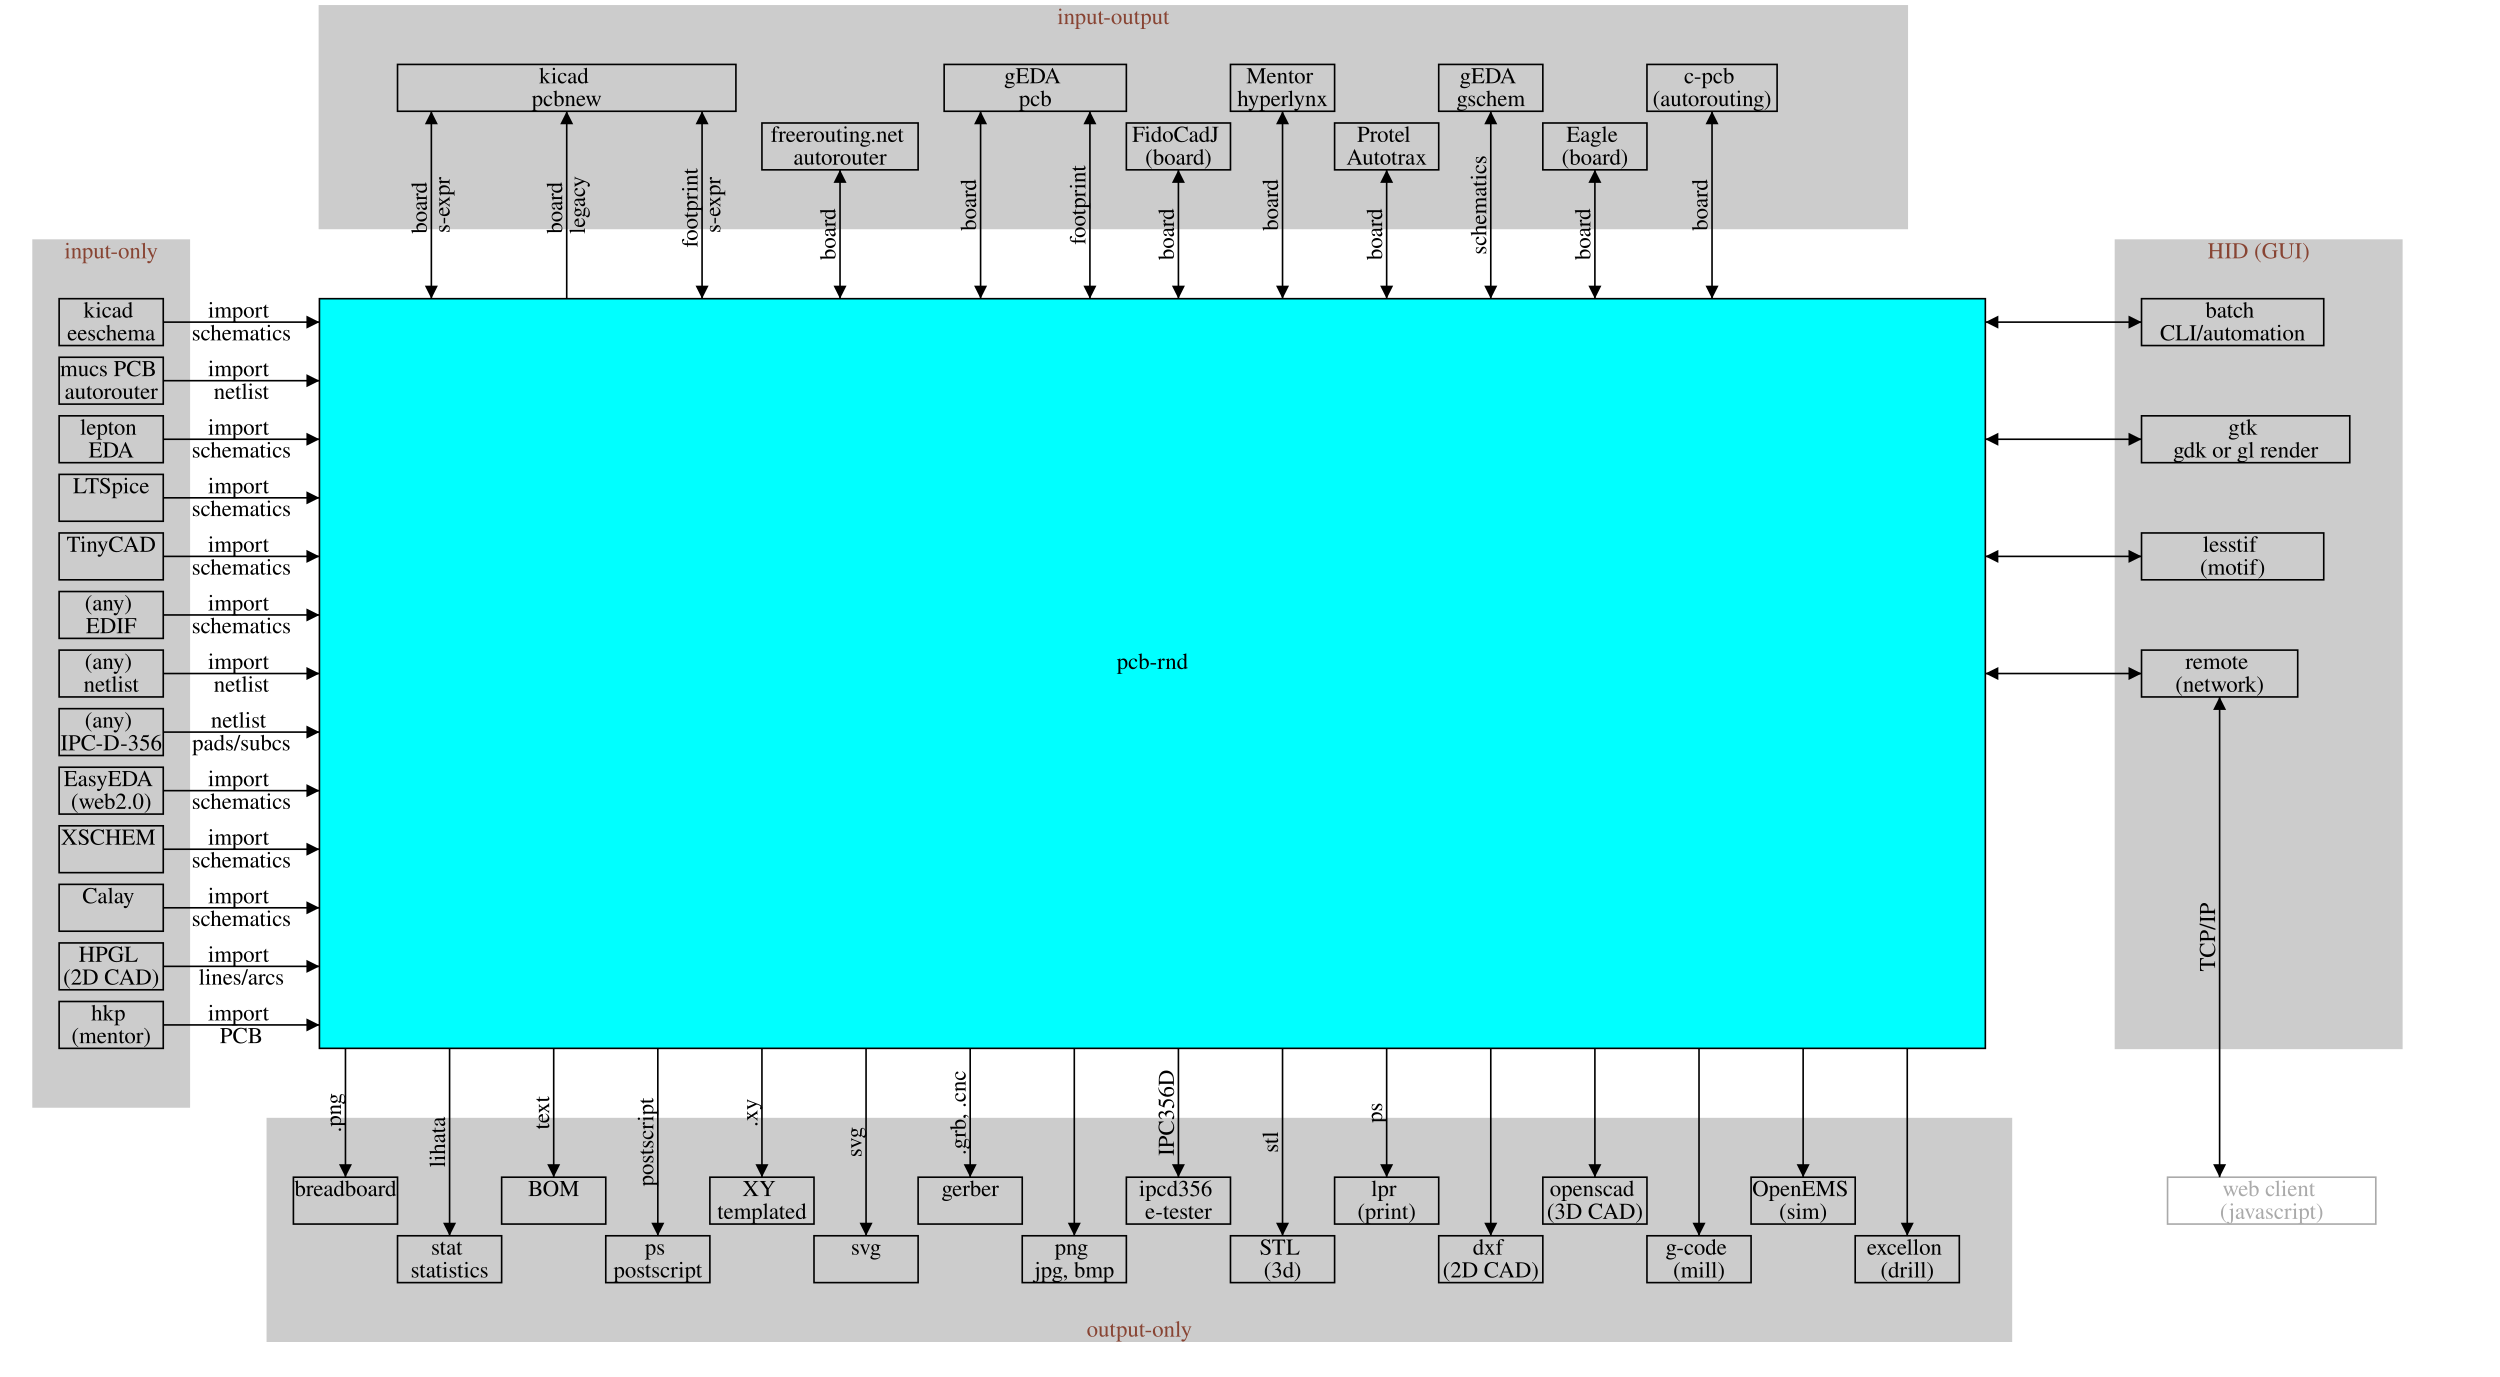
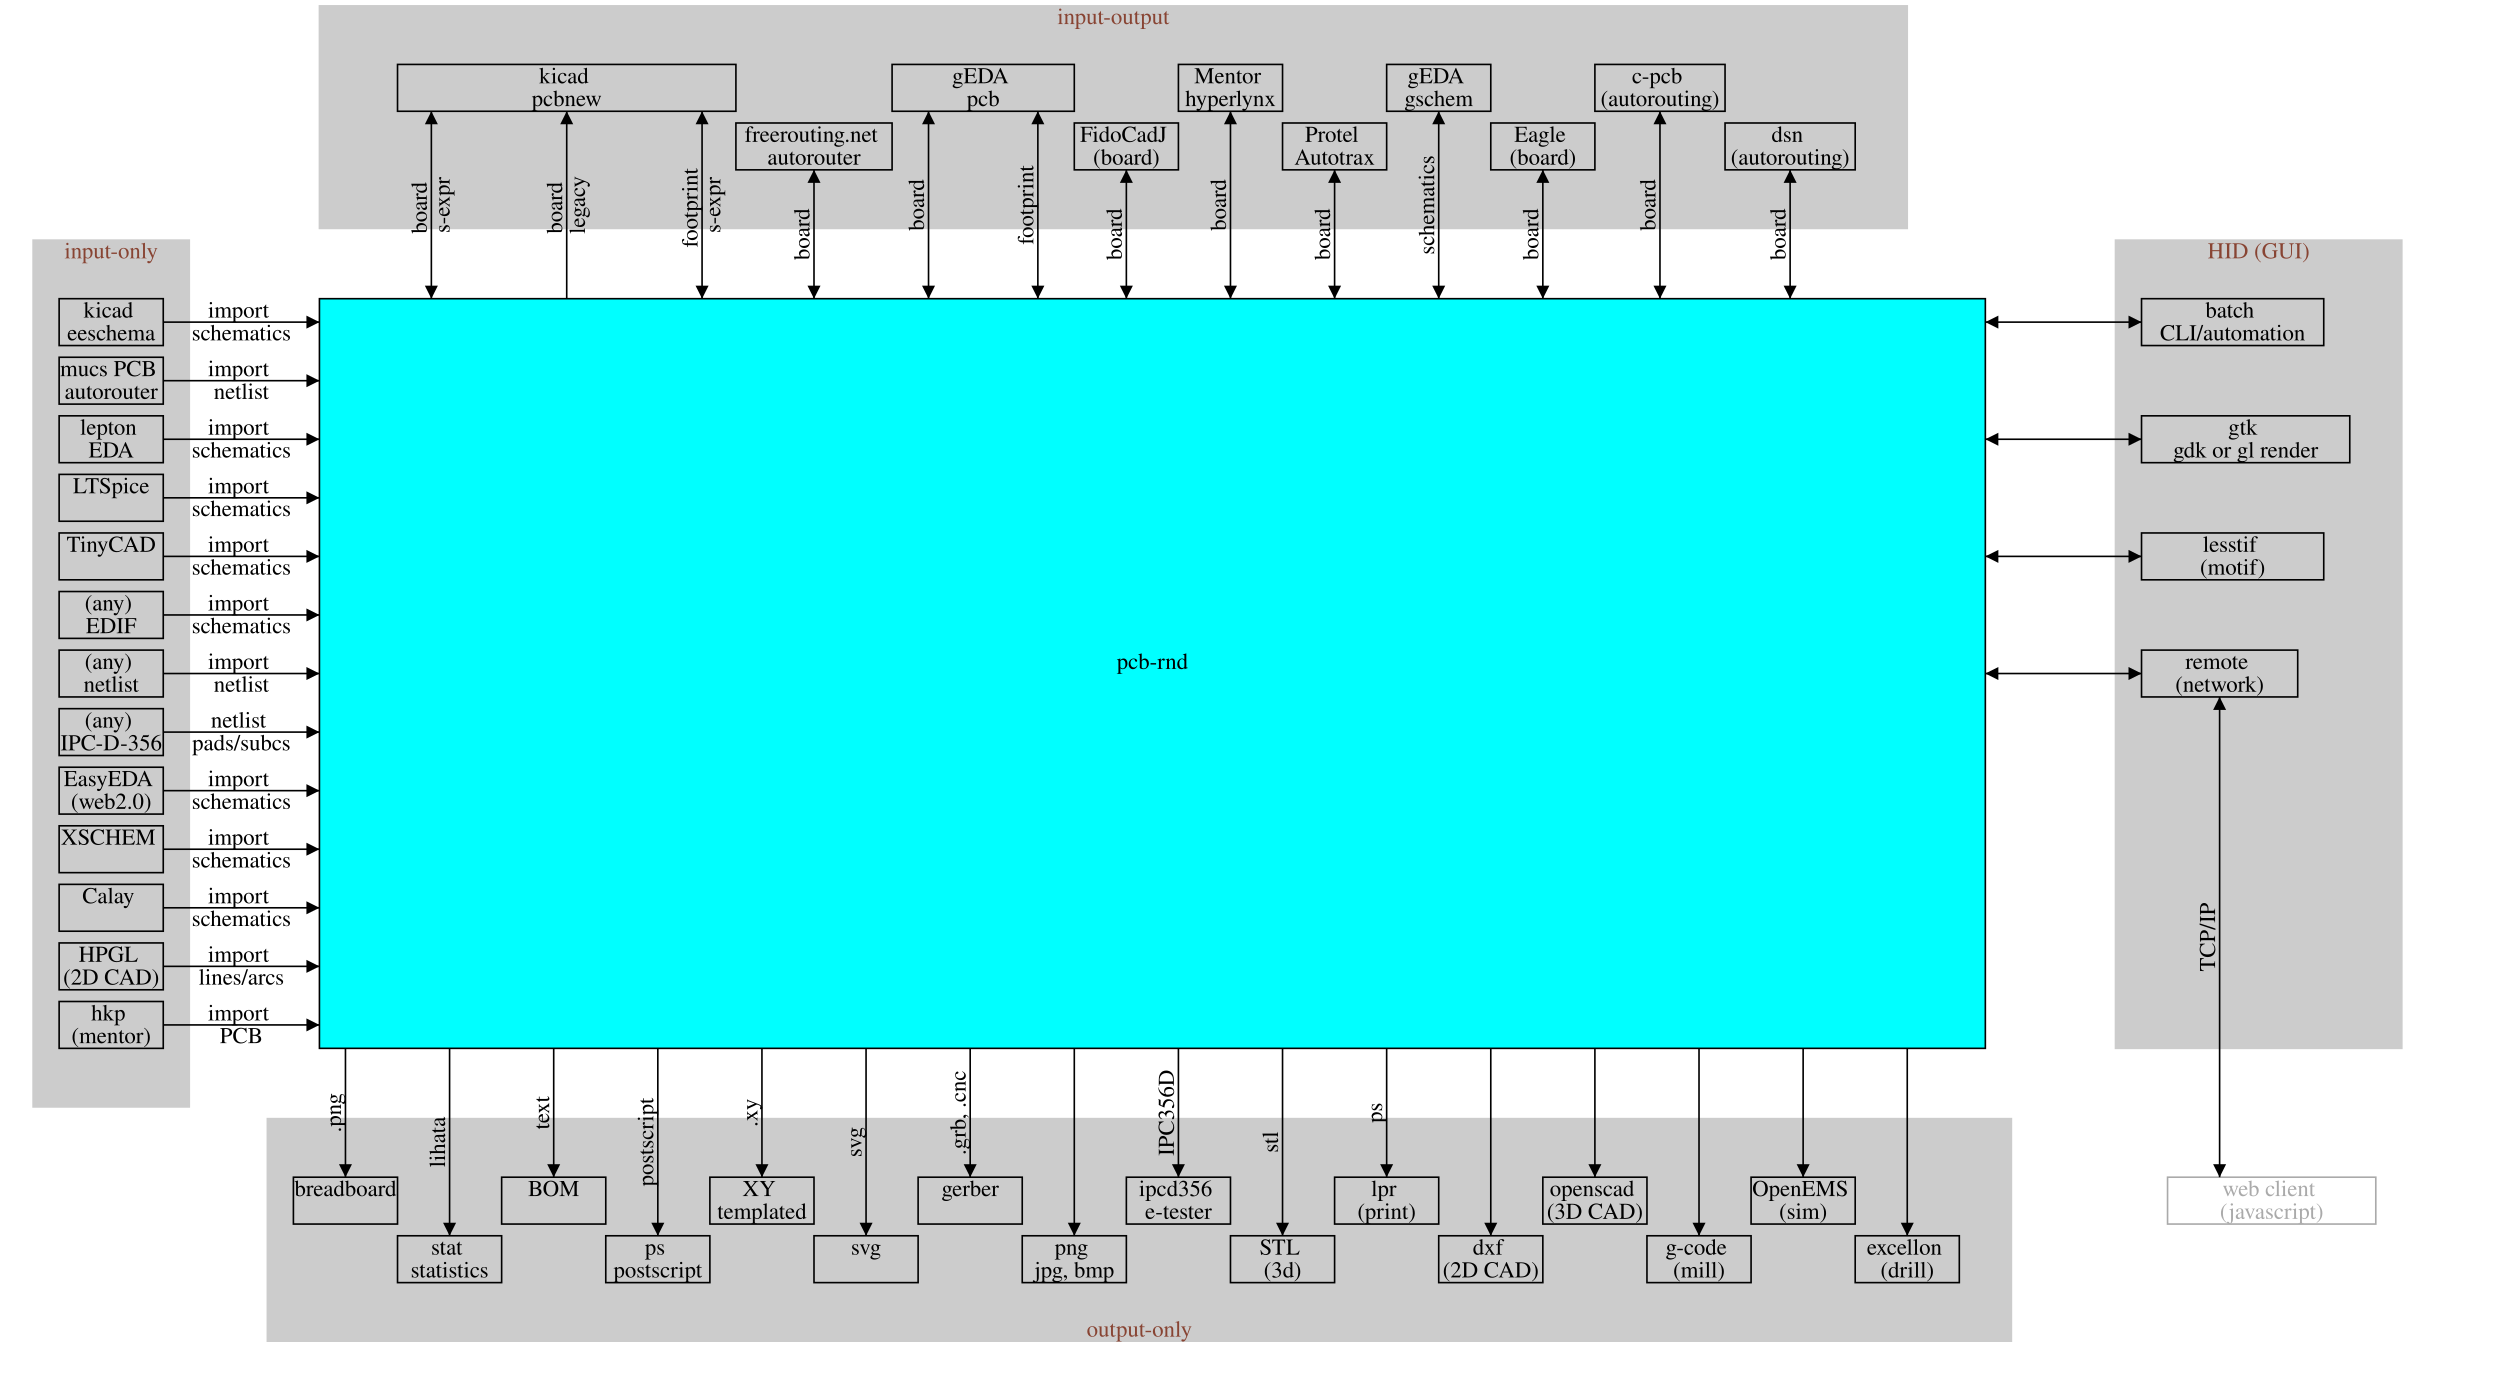
<svg xmlns="http://www.w3.org/2000/svg" width="1504pt" height="828pt" viewBox="-8 -18 1512 846">
  <g>
    <marker id="ahs" viewBox="0 0 60 60" refX="0" refY="30" markerUnits="strokeWidth" markerWidth="8" markerHeight="10" orient="auto">
      <path d="M 60 0 L 0 30 L 60 60 z" />
    </marker>
    <marker id="ahe" viewBox="-60 0 60 60" refX="0" refY="30" markerUnits="strokeWidth" markerWidth="8" markerHeight="10" orient="auto">
      <g transform="scale(-1 1)">
        <path d="M 60 0 L 0 30 L 60 60 z" />
      </g>
    </marker>
    <polygon fill="#00ffff" stroke="#000000" points="176,165.6 1200,165.6  1200,626.4 176,626.4" />
    <text fill="#000000" text-anchor="middle" x="688" y="396" font-family="Times,serif" font-size="14.00">
      <tspan dy="-0.2em">pcb-rnd</tspan>
    </text>
    <polygon fill="#cccccc" stroke="#cccccc" points="144,669.6 1216,669.6  1216,806.4 144,806.4" />
    <text fill="#884433" text-anchor="middle" x="680" y="806.4" font-family="Times,serif" font-size="14.00">
      <tspan dy="-0.2em">output-only</tspan>
    </text>
    <polygon fill="#cccccc" stroke="#cccccc" points="176,-14.4 1152,-14.4  1152,122.4 176,122.4" />
    <text fill="#884433" text-anchor="middle" x="664" y="-14.4" font-family="Times,serif" font-size="14.00">
      <tspan dy="0.8em">input-output</tspan>
    </text>
    <polygon fill="#cccccc" stroke="#cccccc" points="1280,129.6 1456,129.6  1456,626.4 1280,626.4" />
    <text fill="#884433" text-anchor="middle" x="1368" y="129.6" font-family="Times,serif" font-size="14.00">
      <tspan dy="0.8em">HID (GUI)</tspan>
    </text>
    <polygon fill="#cccccc" stroke="#cccccc" points="0,129.6 96,129.6  96,662.4 0,662.4" />
    <text fill="#884433" text-anchor="middle" x="48" y="129.6" font-family="Times,serif" font-size="14.00">
      <tspan dy="0.8em">input-only</tspan>
    </text>
    <polygon fill="none" stroke="#000000" points="224,21.6 432,21.6  432,50.4 224,50.4" />
    <text fill="#000000" text-anchor="middle" x="328" y="36" font-family="Times,serif" font-size="14.00">
      <tspan dy="-0.2em">kicad</tspan>
      <tspan x="328" dy="1em">pcbnew</tspan>
    </text>
    <polygon fill="none" stroke="#000000" points="1296,237.6 1424,237.6  1424,266.4 1296,266.4" />
    <text fill="#000000" text-anchor="middle" x="1360" y="252" font-family="Times,serif" font-size="14.00">
      <tspan dy="-0.2em">gtk</tspan>
      <tspan x="1360" dy="1em">gdk or gl render</tspan>
    </text>
    <polygon fill="none" stroke="#aaaaaa" points="1312,705.6 1440,705.6  1440,734.4 1312,734.4" />
    <text fill="#aaaaaa" text-anchor="middle" x="1376" y="720" font-family="Times,serif" font-size="14.00">
      <tspan dy="-0.2em">web client</tspan>
      <tspan x="1376" dy="1em">(javascript)</tspan>
    </text>
    <polygon fill="none" stroke="#000000" points="1296,165.6 1408,165.6  1408,194.4 1296,194.4" />
    <text fill="#000000" text-anchor="middle" x="1352" y="180" font-family="Times,serif" font-size="14.00">
      <tspan dy="-0.2em">batch</tspan>
      <tspan x="1352" dy="1em">CLI/automation</tspan>
    </text>
    <polygon fill="none" stroke="#000000" points="1296,309.6 1408,309.6  1408,338.4 1296,338.4" />
    <text fill="#000000" text-anchor="middle" x="1352" y="324" font-family="Times,serif" font-size="14.00">
      <tspan dy="-0.2em">lesstif</tspan>
      <tspan x="1352" dy="1em">(motif)</tspan>
    </text>
-     <polygon fill="none" stroke="#000000" points="560,21.6 672,21.6  672,50.4 560,50.4" />
-     <text fill="#000000" text-anchor="middle" x="616" y="36" font-family="Times,serif" font-size="14.00">
+     <polygon fill="none" stroke="#000000" points="528,21.6 640,21.6  640,50.4 528,50.4" />
+     <text fill="#000000" text-anchor="middle" x="584" y="36" font-family="Times,serif" font-size="14.00">
      <tspan dy="-0.2em">gEDA</tspan>
-       <tspan x="616" dy="1em">pcb</tspan>
+       <tspan x="584" dy="1em">pcb</tspan>
    </text>
    <polygon fill="none" stroke="#000000" points="1296,381.6 1392,381.6  1392,410.4 1296,410.4" />
    <text fill="#000000" text-anchor="middle" x="1344" y="396" font-family="Times,serif" font-size="14.00">
      <tspan dy="-0.2em">remote</tspan>
      <tspan x="1344" dy="1em">(network)</tspan>
    </text>
-     <polygon fill="none" stroke="#000000" points="448,57.6 544,57.6  544,86.4 448,86.4" />
-     <text fill="#000000" text-anchor="middle" x="496" y="72" font-family="Times,serif" font-size="14.00">
+     <polygon fill="none" stroke="#000000" points="432,57.6 528,57.6  528,86.4 432,86.4" />
+     <text fill="#000000" text-anchor="middle" x="480" y="72" font-family="Times,serif" font-size="14.00">
      <tspan dy="-0.2em">freerouting.net</tspan>
-       <tspan x="496" dy="1em">autorouter</tspan>
-     </text>
-     <polygon fill="none" stroke="#000000" points="992,21.6 1072,21.6  1072,50.4 992,50.4" />
-     <text fill="#000000" text-anchor="middle" x="1032" y="36" font-family="Times,serif" font-size="14.00">
+       <tspan x="480" dy="1em">autorouter</tspan>
+     </text>
+     <polygon fill="none" stroke="#000000" points="960,21.6 1040,21.6  1040,50.4 960,50.4" />
+     <text fill="#000000" text-anchor="middle" x="1000" y="36" font-family="Times,serif" font-size="14.00">
      <tspan dy="-0.2em">c-pcb</tspan>
-       <tspan x="1032" dy="1em">(autorouting)</tspan>
+       <tspan x="1000" dy="1em">(autorouting)</tspan>
+     </text>
+     <polygon fill="none" stroke="#000000" points="1040,57.6 1120,57.6  1120,86.4 1040,86.4" />
+     <text fill="#000000" text-anchor="middle" x="1080" y="72" font-family="Times,serif" font-size="14.00">
+       <tspan dy="-0.2em">dsn</tspan>
+       <tspan x="1080" dy="1em">(autorouting)</tspan>
+     </text>
+     <polygon fill="none" stroke="#000000" points="16,309.6 80,309.6  80,338.4 16,338.4" />
+     <text fill="#000000" text-anchor="middle" x="48" y="324" font-family="Times,serif" font-size="14.00">
+       <tspan dy="-0.2em">TinyCAD</tspan>
+     </text>
+     <polygon fill="none" stroke="#000000" points="16,525.6 80,525.6  80,554.4 16,554.4" />
+     <text fill="#000000" text-anchor="middle" x="48" y="540" font-family="Times,serif" font-size="14.00">
+       <tspan dy="-0.2em">Calay</tspan>
+       <tspan x="48" dy="1em" />
+     </text>
+     <polygon fill="none" stroke="#000000" points="16,201.6 80,201.6  80,230.4 16,230.4" />
+     <text fill="#000000" text-anchor="middle" x="48" y="216" font-family="Times,serif" font-size="14.00">
+       <tspan dy="-0.2em">mucs PCB</tspan>
+       <tspan x="48" dy="1em">autorouter</tspan>
+     </text>
+     <polygon fill="none" stroke="#000000" points="16,489.6 80,489.6  80,518.4 16,518.4" />
+     <text fill="#000000" text-anchor="middle" x="48" y="504" font-family="Times,serif" font-size="14.00">
+       <tspan dy="-0.2em">XSCHEM</tspan>
+       <tspan x="48" dy="1em" />
    </text>
    <polygon fill="none" stroke="#000000" points="16,417.6 80,417.6  80,446.4 16,446.4" />
    <text fill="#000000" text-anchor="middle" x="48" y="432" font-family="Times,serif" font-size="14.00">
      <tspan dy="-0.2em">(any)</tspan>
      <tspan x="48" dy="1em">IPC-D-356</tspan>
    </text>
-     <polygon fill="none" stroke="#000000" points="16,309.6 80,309.6  80,338.4 16,338.4" />
-     <text fill="#000000" text-anchor="middle" x="48" y="324" font-family="Times,serif" font-size="14.00">
-       <tspan dy="-0.2em">TinyCAD</tspan>
-     </text>
-     <polygon fill="none" stroke="#000000" points="16,525.6 80,525.6  80,554.4 16,554.4" />
-     <text fill="#000000" text-anchor="middle" x="48" y="540" font-family="Times,serif" font-size="14.00">
-       <tspan dy="-0.2em">Calay</tspan>
-       <tspan x="48" dy="1em" />
-     </text>
-     <polygon fill="none" stroke="#000000" points="16,201.6 80,201.6  80,230.4 16,230.4" />
-     <text fill="#000000" text-anchor="middle" x="48" y="216" font-family="Times,serif" font-size="14.00">
-       <tspan dy="-0.2em">mucs PCB</tspan>
-       <tspan x="48" dy="1em">autorouter</tspan>
-     </text>
-     <polygon fill="none" stroke="#000000" points="16,489.6 80,489.6  80,518.4 16,518.4" />
-     <text fill="#000000" text-anchor="middle" x="48" y="504" font-family="Times,serif" font-size="14.00">
-       <tspan dy="-0.2em">XSCHEM</tspan>
-       <tspan x="48" dy="1em" />
-     </text>
    <polygon fill="none" stroke="#000000" points="16,345.6 80,345.6  80,374.4 16,374.4" />
    <text fill="#000000" text-anchor="middle" x="48" y="360" font-family="Times,serif" font-size="14.00">
      <tspan dy="-0.2em">(any)</tspan>
      <tspan x="48" dy="1em">EDIF</tspan>
    </text>
    <polygon fill="none" stroke="#000000" points="16,273.6 80,273.6  80,302.4 16,302.4" />
    <text fill="#000000" text-anchor="middle" x="48" y="288" font-family="Times,serif" font-size="14.00">
      <tspan dy="-0.2em">LTSpice</tspan>
    </text>
    <polygon fill="none" stroke="#000000" points="16,237.6 80,237.6  80,266.4 16,266.4" />
    <text fill="#000000" text-anchor="middle" x="48" y="252" font-family="Times,serif" font-size="14.00">
      <tspan dy="-0.2em">lepton</tspan>
      <tspan x="48" dy="1em">EDA</tspan>
    </text>
    <polygon fill="none" stroke="#000000" points="16,453.6 80,453.6  80,482.4 16,482.4" />
    <text fill="#000000" text-anchor="middle" x="48" y="468" font-family="Times,serif" font-size="14.00">
      <tspan dy="-0.2em">EasyEDA</tspan>
      <tspan x="48" dy="1em">(web2.0)</tspan>
    </text>
    <polygon fill="none" stroke="#000000" points="16,165.6 80,165.6  80,194.4 16,194.4" />
    <text fill="#000000" text-anchor="middle" x="48" y="180" font-family="Times,serif" font-size="14.00">
      <tspan dy="-0.2em">kicad</tspan>
      <tspan x="48" dy="1em">eeschema</tspan>
    </text>
    <polygon fill="none" stroke="#000000" points="16,381.6 80,381.6  80,410.4 16,410.4" />
    <text fill="#000000" text-anchor="middle" x="48" y="396" font-family="Times,serif" font-size="14.00">
      <tspan dy="-0.2em">(any)</tspan>
      <tspan x="48" dy="1em">netlist</tspan>
    </text>
-     <polygon fill="none" stroke="#000000" points="736,21.6 800,21.6  800,50.4 736,50.4" />
-     <text fill="#000000" text-anchor="middle" x="768" y="36" font-family="Times,serif" font-size="14.00">
+     <polygon fill="none" stroke="#000000" points="704,21.6 768,21.6  768,50.4 704,50.4" />
+     <text fill="#000000" text-anchor="middle" x="736" y="36" font-family="Times,serif" font-size="14.00">
      <tspan dy="-0.2em">Mentor</tspan>
-       <tspan x="768" dy="1em">hyperlynx</tspan>
-     </text>
-     <polygon fill="none" stroke="#000000" points="864,21.6 928,21.6  928,50.4 864,50.4" />
-     <text fill="#000000" text-anchor="middle" x="896" y="36" font-family="Times,serif" font-size="14.00">
+       <tspan x="736" dy="1em">hyperlynx</tspan>
+     </text>
+     <polygon fill="none" stroke="#000000" points="832,21.6 896,21.6  896,50.4 832,50.4" />
+     <text fill="#000000" text-anchor="middle" x="864" y="36" font-family="Times,serif" font-size="14.00">
      <tspan dy="-0.2em">gEDA</tspan>
-       <tspan x="896" dy="1em">gschem</tspan>
-     </text>
-     <polygon fill="none" stroke="#000000" points="928,57.6 992,57.6  992,86.4 928,86.4" />
-     <text fill="#000000" text-anchor="middle" x="960" y="72" font-family="Times,serif" font-size="14.00">
+       <tspan x="864" dy="1em">gschem</tspan>
+     </text>
+     <polygon fill="none" stroke="#000000" points="896,57.6 960,57.6  960,86.4 896,86.4" />
+     <text fill="#000000" text-anchor="middle" x="928" y="72" font-family="Times,serif" font-size="14.00">
      <tspan dy="-0.2em">Eagle</tspan>
-       <tspan x="960" dy="1em">(board)</tspan>
-     </text>
-     <polygon fill="none" stroke="#000000" points="672,57.6 736,57.6  736,86.4 672,86.4" />
-     <text fill="#000000" text-anchor="middle" x="704" y="72" font-family="Times,serif" font-size="14.00">
+       <tspan x="928" dy="1em">(board)</tspan>
+     </text>
+     <polygon fill="none" stroke="#000000" points="640,57.6 704,57.6  704,86.4 640,86.4" />
+     <text fill="#000000" text-anchor="middle" x="672" y="72" font-family="Times,serif" font-size="14.00">
      <tspan dy="-0.2em">FidoCadJ</tspan>
-       <tspan x="704" dy="1em">(board)</tspan>
-     </text>
-     <polygon fill="none" stroke="#000000" points="800,57.6 864,57.6  864,86.4 800,86.4" />
-     <text fill="#000000" text-anchor="middle" x="832" y="72" font-family="Times,serif" font-size="14.00">
+       <tspan x="672" dy="1em">(board)</tspan>
+     </text>
+     <polygon fill="none" stroke="#000000" points="768,57.6 832,57.6  832,86.4 768,86.4" />
+     <text fill="#000000" text-anchor="middle" x="800" y="72" font-family="Times,serif" font-size="14.00">
      <tspan dy="-0.2em">Protel</tspan>
-       <tspan x="832" dy="1em">Autotrax</tspan>
+       <tspan x="800" dy="1em">Autotrax</tspan>
    </text>
    <polygon fill="none" stroke="#000000" points="16,561.6 80,561.6  80,590.4 16,590.4" />
    <text fill="#000000" text-anchor="middle" x="48" y="576" font-family="Times,serif" font-size="14.00">
      <tspan dy="-0.2em">HPGL</tspan>
      <tspan x="48" dy="1em">(2D CAD)</tspan>
    </text>
    <polygon fill="none" stroke="#000000" points="544,705.6 608,705.6  608,734.4 544,734.4" />
    <text fill="#000000" text-anchor="middle" x="576" y="720" font-family="Times,serif" font-size="14.00">
      <tspan dy="-0.2em">gerber</tspan>
    </text>
    <polygon fill="none" stroke="#000000" points="480,741.6 544,741.6  544,770.4 480,770.4" />
    <text fill="#000000" text-anchor="middle" x="512" y="756" font-family="Times,serif" font-size="14.00">
      <tspan dy="-0.2em">svg</tspan>
    </text>
    <polygon fill="none" stroke="#000000" points="736,741.6 800,741.6  800,770.4 736,770.4" />
    <text fill="#000000" text-anchor="middle" x="768" y="756" font-family="Times,serif" font-size="14.00">
      <tspan dy="-0.2em">STL</tspan>
      <tspan x="768" dy="1em">(3d)</tspan>
    </text>
    <polygon fill="none" stroke="#000000" points="16,597.6 80,597.6  80,626.4 16,626.4" />
    <text fill="#000000" text-anchor="middle" x="48" y="612" font-family="Times,serif" font-size="14.00">
      <tspan dy="-0.2em">hkp</tspan>
      <tspan x="48" dy="1em">(mentor)</tspan>
    </text>
    <polygon fill="none" stroke="#000000" points="864,741.6 928,741.6  928,770.4 864,770.4" />
    <text fill="#000000" text-anchor="middle" x="896" y="756" font-family="Times,serif" font-size="14.00">
      <tspan dy="-0.2em">dxf</tspan>
      <tspan x="896" dy="1em">(2D CAD)</tspan>
    </text>
    <polygon fill="none" stroke="#000000" points="1120,741.6 1184,741.6  1184,770.4 1120,770.4" />
    <text fill="#000000" text-anchor="middle" x="1152" y="756" font-family="Times,serif" font-size="14.00">
      <tspan dy="-0.2em">excellon</tspan>
      <tspan x="1152" dy="1em">(drill)</tspan>
    </text>
    <polygon fill="none" stroke="#000000" points="416,705.6 480,705.6  480,734.4 416,734.4" />
    <text fill="#000000" text-anchor="middle" x="448" y="720" font-family="Times,serif" font-size="14.00">
      <tspan dy="-0.2em">XY</tspan>
      <tspan x="448" dy="1em">templated</tspan>
    </text>
    <polygon fill="none" stroke="#000000" points="928,705.6 992,705.6  992,734.4 928,734.4" />
    <text fill="#000000" text-anchor="middle" x="960" y="720" font-family="Times,serif" font-size="14.00">
      <tspan dy="-0.2em">openscad</tspan>
      <tspan x="960" dy="1em">(3D CAD)</tspan>
    </text>
    <polygon fill="none" stroke="#000000" points="1056,705.6 1120,705.6  1120,734.4 1056,734.4" />
    <text fill="#000000" text-anchor="middle" x="1088" y="720" font-family="Times,serif" font-size="14.00">
      <tspan dy="-0.2em">OpenEMS</tspan>
      <tspan x="1088" dy="1em">(sim)</tspan>
    </text>
    <polygon fill="none" stroke="#000000" points="800,705.6 864,705.6  864,734.4 800,734.4" />
    <text fill="#000000" text-anchor="middle" x="832" y="720" font-family="Times,serif" font-size="14.00">
      <tspan dy="-0.2em">lpr</tspan>
      <tspan x="832" dy="1em">(print)</tspan>
    </text>
    <polygon fill="none" stroke="#000000" points="672,705.6 736,705.6  736,734.4 672,734.4" />
    <text fill="#000000" text-anchor="middle" x="704" y="720" font-family="Times,serif" font-size="14.00">
      <tspan dy="-0.2em">ipcd356</tspan>
      <tspan x="704" dy="1em">e-tester</tspan>
    </text>
    <polygon fill="none" stroke="#000000" points="608,741.6 672,741.6  672,770.4 608,770.4" />
    <text fill="#000000" text-anchor="middle" x="640" y="756" font-family="Times,serif" font-size="14.00">
      <tspan dy="-0.2em">png</tspan>
      <tspan x="640" dy="1em">jpg, bmp</tspan>
    </text>
    <polygon fill="none" stroke="#000000" points="160,705.6 224,705.6  224,734.4 160,734.4" />
    <text fill="#000000" text-anchor="middle" x="192" y="720" font-family="Times,serif" font-size="14.00">
      <tspan dy="-0.2em">breadboard</tspan>
    </text>
    <polygon fill="none" stroke="#000000" points="352,741.6 416,741.6  416,770.4 352,770.4" />
    <text fill="#000000" text-anchor="middle" x="384" y="756" font-family="Times,serif" font-size="14.00">
      <tspan dy="-0.2em">ps</tspan>
      <tspan x="384" dy="1em">postscript</tspan>
    </text>
    <polygon fill="none" stroke="#000000" points="288,705.6 352,705.6  352,734.4 288,734.4" />
    <text fill="#000000" text-anchor="middle" x="320" y="720" font-family="Times,serif" font-size="14.00">
      <tspan dy="-0.2em">BOM</tspan>
    </text>
    <polygon fill="none" stroke="#000000" points="992,741.6 1056,741.6  1056,770.4 992,770.4" />
    <text fill="#000000" text-anchor="middle" x="1024" y="756" font-family="Times,serif" font-size="14.00">
      <tspan dy="-0.2em">g-code</tspan>
      <tspan x="1024" dy="1em">(mill)</tspan>
    </text>
    <polygon fill="none" stroke="#000000" points="224,741.6 288,741.6  288,770.4 224,770.4" />
    <text fill="#000000" text-anchor="middle" x="256" y="756" font-family="Times,serif" font-size="14.00">
      <tspan dy="-0.2em">stat</tspan>
      <tspan x="256" dy="1em">statistics</tspan>
    </text>
+     <line marker-end="url(#ahe)" x1="320" y1="626.4" x2="320" y2="705.6" stroke="#000000" />
+     <g transform="rotate(-90 320 666)">
+       <text fill="#000000" text-anchor="middle" x="320" y="666" font-family="Times,serif" font-size="14.00">
+         <tspan dy="-0.2em">text</tspan>
+       </text>
+     </g>
+     <line marker-end="url(#ahe)" x1="80" y1="180" x2="176" y2="180" stroke="#000000" />
+     <text fill="#000000" text-anchor="middle" x="128" y="180" font-family="Times,serif" font-size="14.00">
+       <tspan dy="-0.2em">import</tspan>
+       <tspan x="128" dy="1em">schematics</tspan>
+     </text>
+     <line marker-end="url(#ahe)" marker-start="url(#ahs)" x1="550.4" y1="50.4" x2="550.4" y2="165.6" stroke="#000000" />
+     <g transform="rotate(-90 550.4 108)">
+       <text fill="#000000" text-anchor="middle" x="550.4" y="108" font-family="Times,serif" font-size="14.00">
+         <tspan dy="-0.2em">board</tspan>
+       </text>
+     </g>
    <line marker-end="url(#ahe)" x1="448" y1="626.4" x2="448" y2="705.6" stroke="#000000" />
    <g transform="rotate(-90 448 666)">
      <text fill="#000000" text-anchor="middle" x="448" y="666" font-family="Times,serif" font-size="14.00">
        <tspan dy="-0.2em">.xy</tspan>
      </text>
    </g>
+     <line marker-end="url(#ahe)" x1="832" y1="626.4" x2="832" y2="705.6" stroke="#000000" />
+     <g transform="rotate(-90 832 666)">
+       <text fill="#000000" text-anchor="middle" x="832" y="666" font-family="Times,serif" font-size="14.00">
+         <tspan dy="-0.2em">ps</tspan>
+       </text>
+     </g>
    <line marker-end="url(#ahe)" x1="192" y1="626.4" x2="192" y2="705.6" stroke="#000000" />
    <g transform="rotate(-90 192 666)">
      <text fill="#000000" text-anchor="middle" x="192" y="666" font-family="Times,serif" font-size="14.00">
        <tspan dy="-0.2em">.png</tspan>
      </text>
    </g>
+     <line marker-start="url(#ahs)" x1="328" y1="50.4" x2="328" y2="165.6" stroke="#000000" />
+     <g transform="rotate(-90 328 108)">
+       <text fill="#000000" text-anchor="middle" x="328" y="108" font-family="Times,serif" font-size="14.00">
+         <tspan dy="-0.2em">board</tspan>
+         <tspan x="328" dy="1em">legacy</tspan>
+       </text>
+     </g>
    <line marker-end="url(#ahe)" x1="704" y1="626.4" x2="704" y2="705.6" stroke="#000000" />
    <g transform="rotate(-90 704 666)">
      <text fill="#000000" text-anchor="middle" x="704" y="666" font-family="Times,serif" font-size="14.00">
        <tspan dy="-0.2em">IPC356D</tspan>
      </text>
    </g>
-     <line marker-end="url(#ahe)" marker-start="url(#ahs)" x1="649.6" y1="50.4" x2="649.6" y2="165.6" stroke="#000000" />
-     <g transform="rotate(-90 649.6 108)">
-       <text fill="#000000" text-anchor="middle" x="649.6" y="108" font-family="Times,serif" font-size="14.00">
+     <line marker-end="url(#ahe)" marker-start="url(#ahs)" x1="617.6" y1="50.4" x2="617.6" y2="165.6" stroke="#000000" />
+     <g transform="rotate(-90 617.6 108)">
+       <text fill="#000000" text-anchor="middle" x="617.6" y="108" font-family="Times,serif" font-size="14.00">
        <tspan dy="-0.2em">footprint</tspan>
      </text>
    </g>
    <line marker-end="url(#ahe)" x1="576" y1="626.4" x2="576" y2="705.6" stroke="#000000" />
    <g transform="rotate(-90 576 666)">
      <text fill="#000000" text-anchor="middle" x="576" y="666" font-family="Times,serif" font-size="14.00">
        <tspan dy="-0.2em">.grb, .cnc</tspan>
      </text>
    </g>
    <line marker-end="url(#ahe)" x1="896" y1="626.4" x2="896" y2="741.6" stroke="#000000" />
-     <line marker-end="url(#ahe)" x1="320" y1="626.4" x2="320" y2="705.6" stroke="#000000" />
-     <g transform="rotate(-90 320 666)">
-       <text fill="#000000" text-anchor="middle" x="320" y="666" font-family="Times,serif" font-size="14.00">
-         <tspan dy="-0.2em">text</tspan>
-       </text>
-     </g>
    <line marker-end="url(#ahe)" marker-start="url(#ahs)" x1="411.2" y1="50.4" x2="411.2" y2="165.6" stroke="#000000" />
    <g transform="rotate(-90 411.2 108)">
      <text fill="#000000" text-anchor="middle" x="411.2" y="108" font-family="Times,serif" font-size="14.00">
        <tspan dy="-0.2em">footprint</tspan>
        <tspan x="411.2" dy="1em">s-expr</tspan>
      </text>
    </g>
+     <line marker-end="url(#ahe)" x1="1152" y1="626.4" x2="1152" y2="741.6" stroke="#000000" />
    <line marker-end="url(#ahe)" x1="768" y1="626.4" x2="768" y2="741.6" stroke="#000000" />
    <g transform="rotate(-90 768 684)">
      <text fill="#000000" text-anchor="middle" x="768" y="684" font-family="Times,serif" font-size="14.00">
        <tspan dy="-0.2em">stl</tspan>
      </text>
    </g>
    <line marker-end="url(#ahe)" marker-start="url(#ahs)" x1="244.8" y1="50.4" x2="244.8" y2="165.6" stroke="#000000" />
    <g transform="rotate(-90 244.8 108)">
      <text fill="#000000" text-anchor="middle" x="244.8" y="108" font-family="Times,serif" font-size="14.00">
        <tspan dy="-0.2em">board</tspan>
        <tspan x="244.8" dy="1em">s-expr</tspan>
      </text>
    </g>
    <line marker-end="url(#ahe)" x1="960" y1="626.4" x2="960" y2="705.6" stroke="#000000" />
-     <line marker-end="url(#ahe)" x1="80" y1="180" x2="176" y2="180" stroke="#000000" />
-     <text fill="#000000" text-anchor="middle" x="128" y="180" font-family="Times,serif" font-size="14.00">
-       <tspan dy="-0.2em">import</tspan>
-       <tspan x="128" dy="1em">schematics</tspan>
-     </text>
    <line marker-end="url(#ahe)" x1="256" y1="626.4" x2="256" y2="741.6" stroke="#000000" />
    <g transform="rotate(-90 256 684)">
      <text fill="#000000" text-anchor="middle" x="256" y="684" font-family="Times,serif" font-size="14.00">
        <tspan dy="-0.2em">lihata</tspan>
      </text>
    </g>
-     <line marker-end="url(#ahe)" marker-start="url(#ahs)" x1="496" y1="86.4" x2="496" y2="165.6" stroke="#000000" />
-     <g transform="rotate(-90 496 126)">
-       <text fill="#000000" text-anchor="middle" x="496" y="126" font-family="Times,serif" font-size="14.00">
+     <line marker-end="url(#ahe)" marker-start="url(#ahs)" x1="800" y1="86.4" x2="800" y2="165.6" stroke="#000000" />
+     <g transform="rotate(-90 800 126)">
+       <text fill="#000000" text-anchor="middle" x="800" y="126" font-family="Times,serif" font-size="14.00">
+         <tspan dy="-0.2em">board</tspan>
+       </text>
+     </g>
+     <line marker-end="url(#ahe)" marker-start="url(#ahs)" x1="480" y1="86.4" x2="480" y2="165.6" stroke="#000000" />
+     <g transform="rotate(-90 480 126)">
+       <text fill="#000000" text-anchor="middle" x="480" y="126" font-family="Times,serif" font-size="14.00">
        <tspan dy="-0.2em">board</tspan>
      </text>
    </g>
    <line marker-end="url(#ahe)" x1="1024" y1="626.4" x2="1024" y2="741.6" stroke="#000000" />
-     <line marker-end="url(#ahe)" x1="832" y1="626.4" x2="832" y2="705.6" stroke="#000000" />
-     <g transform="rotate(-90 832 666)">
-       <text fill="#000000" text-anchor="middle" x="832" y="666" font-family="Times,serif" font-size="14.00">
-         <tspan dy="-0.2em">ps</tspan>
-       </text>
-     </g>
-     <line marker-start="url(#ahs)" x1="328" y1="50.4" x2="328" y2="165.6" stroke="#000000" />
-     <g transform="rotate(-90 328 108)">
-       <text fill="#000000" text-anchor="middle" x="328" y="108" font-family="Times,serif" font-size="14.00">
-         <tspan dy="-0.2em">board</tspan>
-         <tspan x="328" dy="1em">legacy</tspan>
+     <line marker-end="url(#ahe)" x1="640" y1="626.4" x2="640" y2="741.6" stroke="#000000" />
+     <line marker-end="url(#ahe)" marker-start="url(#ahs)" x1="1080" y1="86.4" x2="1080" y2="165.6" stroke="#000000" />
+     <g transform="rotate(-90 1080 126)">
+       <text fill="#000000" text-anchor="middle" x="1080" y="126" font-family="Times,serif" font-size="14.00">
+         <tspan dy="-0.2em">board</tspan>
      </text>
    </g>
    <line marker-end="url(#ahe)" x1="384" y1="626.4" x2="384" y2="741.6" stroke="#000000" />
    <g transform="rotate(-90 384 684)">
      <text fill="#000000" text-anchor="middle" x="384" y="684" font-family="Times,serif" font-size="14.00">
        <tspan dy="-0.2em">postscript</tspan>
      </text>
    </g>
    <line marker-end="url(#ahe)" x1="1088" y1="626.4" x2="1088" y2="705.6" stroke="#000000" />
-     <line marker-end="url(#ahe)" marker-start="url(#ahs)" x1="960" y1="86.4" x2="960" y2="165.6" stroke="#000000" />
-     <g transform="rotate(-90 960 126)">
-       <text fill="#000000" text-anchor="middle" x="960" y="126" font-family="Times,serif" font-size="14.00">
-         <tspan dy="-0.2em">board</tspan>
-       </text>
-     </g>
-     <line marker-end="url(#ahe)" marker-start="url(#ahs)" x1="704" y1="86.4" x2="704" y2="165.6" stroke="#000000" />
-     <g transform="rotate(-90 704 126)">
-       <text fill="#000000" text-anchor="middle" x="704" y="126" font-family="Times,serif" font-size="14.00">
-         <tspan dy="-0.2em">board</tspan>
-       </text>
-     </g>
-     <line marker-end="url(#ahe)" marker-start="url(#ahs)" x1="1200" y1="252" x2="1296" y2="252" stroke="#000000" />
-     <line marker-end="url(#ahe)" x1="1152" y1="626.4" x2="1152" y2="741.6" stroke="#000000" />
-     <line marker-end="url(#ahe)" x1="80" y1="216" x2="176" y2="216" stroke="#000000" />
-     <text fill="#000000" text-anchor="middle" x="128" y="216" font-family="Times,serif" font-size="14.00">
-       <tspan dy="-0.2em">import</tspan>
-       <tspan x="128" dy="1em">netlist</tspan>
+     <line marker-end="url(#ahe)" marker-start="url(#ahs)" x1="928" y1="86.4" x2="928" y2="165.6" stroke="#000000" />
+     <g transform="rotate(-90 928 126)">
+       <text fill="#000000" text-anchor="middle" x="928" y="126" font-family="Times,serif" font-size="14.00">
+         <tspan dy="-0.2em">board</tspan>
+       </text>
+     </g>
+     <line marker-end="url(#ahe)" marker-start="url(#ahs)" x1="672" y1="86.4" x2="672" y2="165.6" stroke="#000000" />
+     <g transform="rotate(-90 672 126)">
+       <text fill="#000000" text-anchor="middle" x="672" y="126" font-family="Times,serif" font-size="14.00">
+         <tspan dy="-0.2em">board</tspan>
+       </text>
+     </g>
+     <line marker-end="url(#ahe)" marker-start="url(#ahs)" x1="1200" y1="396" x2="1296" y2="396" stroke="#000000" />
+     <line marker-end="url(#ahe)" marker-start="url(#ahs)" x1="1200" y1="180" x2="1296" y2="180" stroke="#000000" />
+     <line marker-end="url(#ahe)" x1="80" y1="288" x2="176" y2="288" stroke="#000000" />
+     <text fill="#000000" text-anchor="middle" x="128" y="288" font-family="Times,serif" font-size="14.00">
+       <tspan dy="-0.2em">import</tspan>
+       <tspan x="128" dy="1em">schematics</tspan>
    </text>
    <line marker-end="url(#ahe)" x1="512" y1="626.4" x2="512" y2="741.6" stroke="#000000" />
    <g transform="rotate(-90 512 684)">
      <text fill="#000000" text-anchor="middle" x="512" y="684" font-family="Times,serif" font-size="14.00">
        <tspan dy="-0.2em">svg</tspan>
      </text>
    </g>
-     <line marker-end="url(#ahe)" marker-start="url(#ahs)" x1="1200" y1="324" x2="1296" y2="324" stroke="#000000" />
-     <line marker-end="url(#ahe)" marker-start="url(#ahs)" x1="1032" y1="50.4" x2="1032" y2="165.6" stroke="#000000" />
-     <g transform="rotate(-90 1032 108)">
-       <text fill="#000000" text-anchor="middle" x="1032" y="108" font-family="Times,serif" font-size="14.00">
-         <tspan dy="-0.2em">board</tspan>
-       </text>
-     </g>
-     <line marker-end="url(#ahe)" marker-start="url(#ahs)" x1="832" y1="86.4" x2="832" y2="165.6" stroke="#000000" />
-     <g transform="rotate(-90 832 126)">
-       <text fill="#000000" text-anchor="middle" x="832" y="126" font-family="Times,serif" font-size="14.00">
-         <tspan dy="-0.2em">board</tspan>
-       </text>
-     </g>
-     <line marker-end="url(#ahe)" marker-start="url(#ahs)" x1="1200" y1="396" x2="1296" y2="396" stroke="#000000" />
-     <line marker-end="url(#ahe)" x1="80" y1="324" x2="176" y2="324" stroke="#000000" />
-     <text fill="#000000" text-anchor="middle" x="128" y="324" font-family="Times,serif" font-size="14.00">
-       <tspan dy="-0.2em">import</tspan>
-       <tspan x="128" dy="1em">schematics</tspan>
-     </text>
-     <line marker-end="url(#ahe)" x1="640" y1="626.4" x2="640" y2="741.6" stroke="#000000" />
-     <line marker-end="url(#ahe)" marker-start="url(#ahs)" x1="1200" y1="180" x2="1296" y2="180" stroke="#000000" />
-     <line marker-end="url(#ahe)" x1="80" y1="252" x2="176" y2="252" stroke="#000000" />
-     <text fill="#000000" text-anchor="middle" x="128" y="252" font-family="Times,serif" font-size="14.00">
-       <tspan dy="-0.2em">import</tspan>
-       <tspan x="128" dy="1em">schematics</tspan>
-     </text>
    <line marker-end="url(#ahe)" marker-start="url(#ahs)" x1="1344" y1="410.4" x2="1344" y2="705.6" stroke="#000000" />
    <g transform="rotate(-90 1344 558)">
      <text fill="#000000" text-anchor="middle" x="1344" y="558" font-family="Times,serif" font-size="14.00">
        <tspan dy="-0.2em">TCP/IP</tspan>
      </text>
    </g>
+     <line marker-end="url(#ahe)" marker-start="url(#ahs)" x1="1000" y1="50.4" x2="1000" y2="165.6" stroke="#000000" />
+     <g transform="rotate(-90 1000 108)">
+       <text fill="#000000" text-anchor="middle" x="1000" y="108" font-family="Times,serif" font-size="14.00">
+         <tspan dy="-0.2em">board</tspan>
+       </text>
+     </g>
+     <line marker-end="url(#ahe)" x1="80" y1="216" x2="176" y2="216" stroke="#000000" />
+     <text fill="#000000" text-anchor="middle" x="128" y="216" font-family="Times,serif" font-size="14.00">
+       <tspan dy="-0.2em">import</tspan>
+       <tspan x="128" dy="1em">netlist</tspan>
+     </text>
+     <line marker-end="url(#ahe)" marker-start="url(#ahs)" x1="1200" y1="252" x2="1296" y2="252" stroke="#000000" />
+     <line marker-end="url(#ahe)" x1="80" y1="396" x2="176" y2="396" stroke="#000000" />
+     <text fill="#000000" text-anchor="middle" x="128" y="396" font-family="Times,serif" font-size="14.00">
+       <tspan dy="-0.2em">import</tspan>
+       <tspan x="128" dy="1em">netlist</tspan>
+     </text>
+     <line marker-end="url(#ahe)" x1="80" y1="324" x2="176" y2="324" stroke="#000000" />
+     <text fill="#000000" text-anchor="middle" x="128" y="324" font-family="Times,serif" font-size="14.00">
+       <tspan dy="-0.2em">import</tspan>
+       <tspan x="128" dy="1em">schematics</tspan>
+     </text>
+     <line marker-end="url(#ahe)" x1="80" y1="504" x2="176" y2="504" stroke="#000000" />
+     <text fill="#000000" text-anchor="middle" x="128" y="504" font-family="Times,serif" font-size="14.00">
+       <tspan dy="-0.2em">import</tspan>
+       <tspan x="128" dy="1em">schematics</tspan>
+     </text>
+     <line marker-end="url(#ahe)" marker-start="url(#ahs)" x1="1200" y1="324" x2="1296" y2="324" stroke="#000000" />
+     <line marker-end="url(#ahe)" x1="80" y1="252" x2="176" y2="252" stroke="#000000" />
+     <text fill="#000000" text-anchor="middle" x="128" y="252" font-family="Times,serif" font-size="14.00">
+       <tspan dy="-0.2em">import</tspan>
+       <tspan x="128" dy="1em">schematics</tspan>
+     </text>
    <line marker-end="url(#ahe)" x1="80" y1="432" x2="176" y2="432" stroke="#000000" />
    <text fill="#000000" text-anchor="middle" x="128" y="432" font-family="Times,serif" font-size="14.00">
      <tspan dy="-0.2em">netlist</tspan>
      <tspan x="128" dy="1em">pads/subcs</tspan>
    </text>
    <line marker-end="url(#ahe)" x1="80" y1="360" x2="176" y2="360" stroke="#000000" />
    <text fill="#000000" text-anchor="middle" x="128" y="360" font-family="Times,serif" font-size="14.00">
      <tspan dy="-0.2em">import</tspan>
      <tspan x="128" dy="1em">schematics</tspan>
    </text>
    <line marker-end="url(#ahe)" x1="80" y1="540" x2="176" y2="540" stroke="#000000" />
    <text fill="#000000" text-anchor="middle" x="128" y="540" font-family="Times,serif" font-size="14.00">
      <tspan dy="-0.2em">import</tspan>
      <tspan x="128" dy="1em">schematics</tspan>
    </text>
-     <line marker-end="url(#ahe)" x1="80" y1="288" x2="176" y2="288" stroke="#000000" />
-     <text fill="#000000" text-anchor="middle" x="128" y="288" font-family="Times,serif" font-size="14.00">
-       <tspan dy="-0.2em">import</tspan>
-       <tspan x="128" dy="1em">schematics</tspan>
-     </text>
    <line marker-end="url(#ahe)" x1="80" y1="468" x2="176" y2="468" stroke="#000000" />
    <text fill="#000000" text-anchor="middle" x="128" y="468" font-family="Times,serif" font-size="14.00">
      <tspan dy="-0.2em">import</tspan>
      <tspan x="128" dy="1em">schematics</tspan>
    </text>
-     <line marker-end="url(#ahe)" x1="80" y1="396" x2="176" y2="396" stroke="#000000" />
-     <text fill="#000000" text-anchor="middle" x="128" y="396" font-family="Times,serif" font-size="14.00">
-       <tspan dy="-0.2em">import</tspan>
-       <tspan x="128" dy="1em">netlist</tspan>
-     </text>
    <line marker-end="url(#ahe)" x1="80" y1="576" x2="176" y2="576" stroke="#000000" />
    <text fill="#000000" text-anchor="middle" x="128" y="576" font-family="Times,serif" font-size="14.00">
      <tspan dy="-0.2em">import</tspan>
      <tspan x="128" dy="1em">lines/arcs</tspan>
    </text>
-     <line marker-end="url(#ahe)" x1="80" y1="504" x2="176" y2="504" stroke="#000000" />
-     <text fill="#000000" text-anchor="middle" x="128" y="504" font-family="Times,serif" font-size="14.00">
-       <tspan dy="-0.2em">import</tspan>
-       <tspan x="128" dy="1em">schematics</tspan>
-     </text>
-     <line marker-end="url(#ahe)" marker-start="url(#ahs)" x1="768" y1="50.4" x2="768" y2="165.6" stroke="#000000" />
-     <g transform="rotate(-90 768 108)">
-       <text fill="#000000" text-anchor="middle" x="768" y="108" font-family="Times,serif" font-size="14.00">
+     <line marker-end="url(#ahe)" marker-start="url(#ahs)" x1="736" y1="50.4" x2="736" y2="165.6" stroke="#000000" />
+     <g transform="rotate(-90 736 108)">
+       <text fill="#000000" text-anchor="middle" x="736" y="108" font-family="Times,serif" font-size="14.00">
        <tspan dy="-0.2em">board</tspan>
      </text>
    </g>
    <line marker-end="url(#ahe)" x1="80" y1="612" x2="176" y2="612" stroke="#000000" />
    <text fill="#000000" text-anchor="middle" x="128" y="612" font-family="Times,serif" font-size="14.00">
      <tspan dy="-0.2em">import</tspan>
      <tspan x="128" dy="1em">PCB</tspan>
    </text>
-     <line marker-end="url(#ahe)" marker-start="url(#ahs)" x1="896" y1="50.4" x2="896" y2="165.6" stroke="#000000" />
-     <g transform="rotate(-90 896 108)">
-       <text fill="#000000" text-anchor="middle" x="896" y="108" font-family="Times,serif" font-size="14.00">
+     <line marker-end="url(#ahe)" marker-start="url(#ahs)" x1="864" y1="50.4" x2="864" y2="165.6" stroke="#000000" />
+     <g transform="rotate(-90 864 108)">
+       <text fill="#000000" text-anchor="middle" x="864" y="108" font-family="Times,serif" font-size="14.00">
        <tspan dy="-0.2em">schematics</tspan>
-       </text>
-     </g>
-     <line marker-end="url(#ahe)" marker-start="url(#ahs)" x1="582.4" y1="50.4" x2="582.4" y2="165.6" stroke="#000000" />
-     <g transform="rotate(-90 582.4 108)">
-       <text fill="#000000" text-anchor="middle" x="582.4" y="108" font-family="Times,serif" font-size="14.00">
-         <tspan dy="-0.2em">board</tspan>
      </text>
    </g>
  </g>
</svg>
